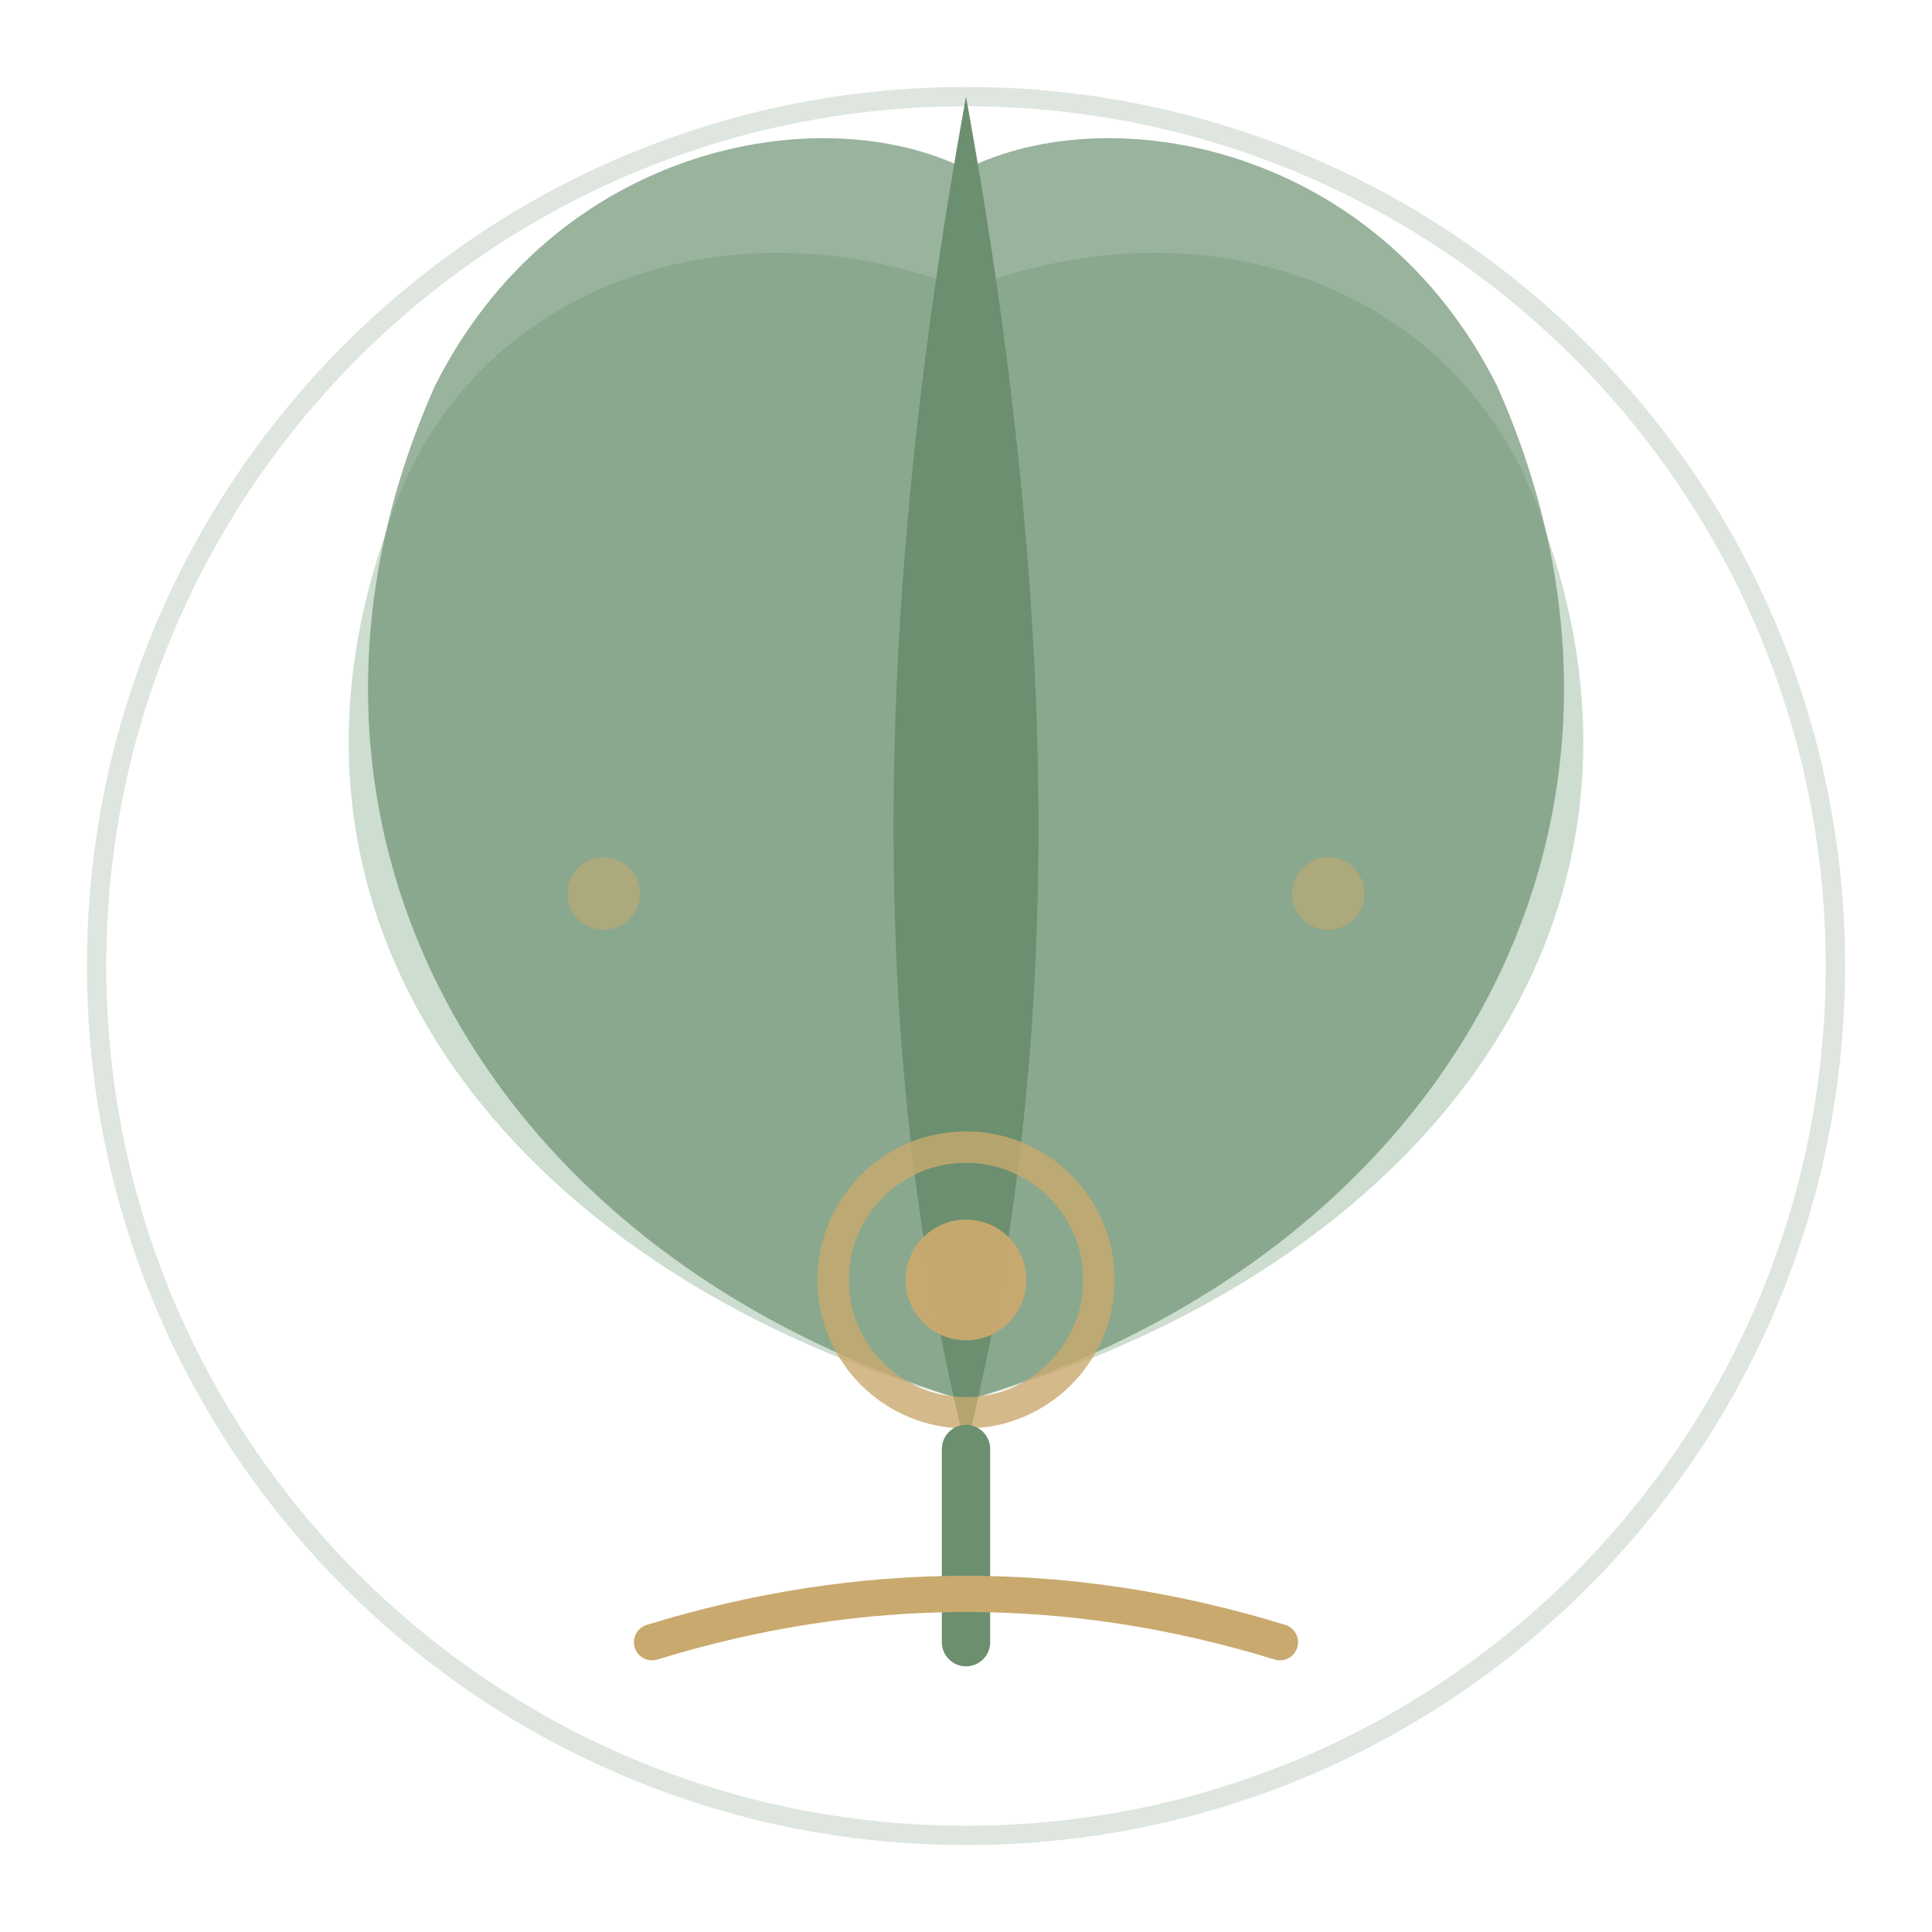
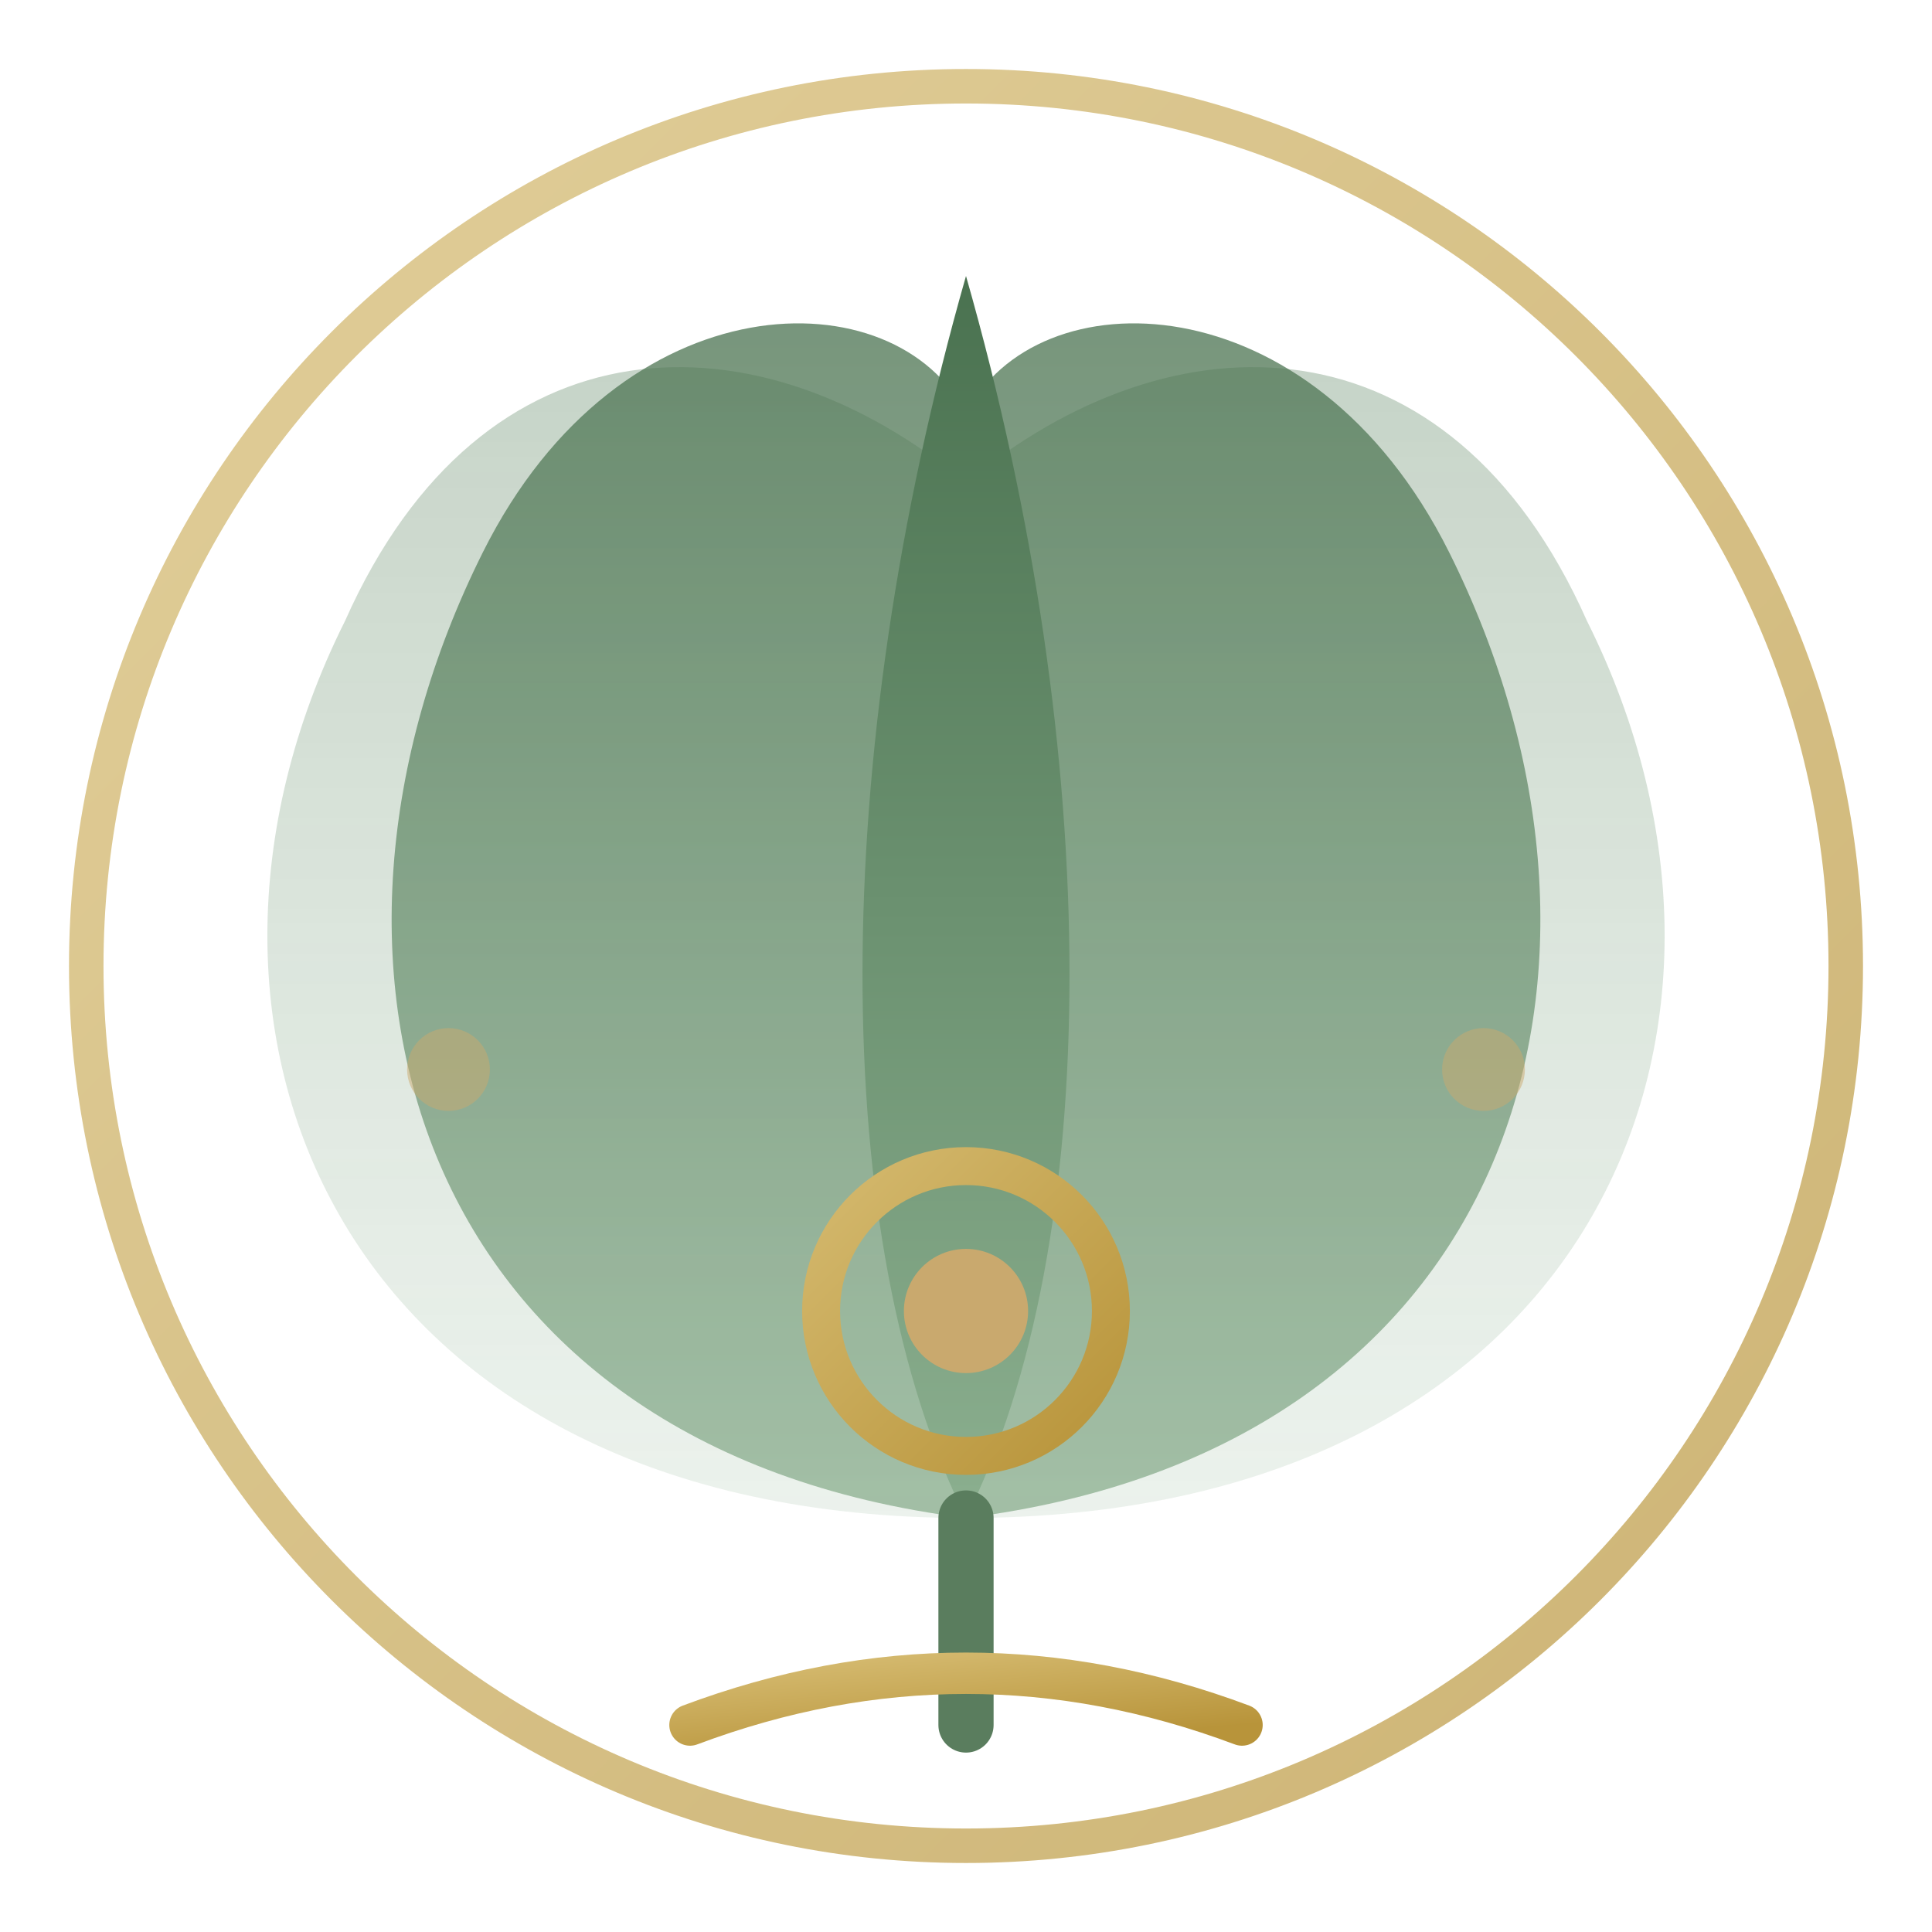
- <svg xmlns="http://www.w3.org/2000/svg" viewBox="0 0 80 80" fill="none">
-   <circle cx="40" cy="40" r="36" stroke="#6B8F6F" stroke-width="0.8" opacity="0.22" />
-   <path d="M40 58 C22 53 10 39 16 22 C19 12 30 8 40 12 Z" fill="#A8C5AC" opacity="0.58" />
-   <path d="M40 58 C58 53 70 39 64 22 C61 12 50 8 40 12 Z" fill="#A8C5AC" opacity="0.58" />
-   <path d="M40 58 C20 52 10 34 18 16 C23 6 34 4 40 7 Z" fill="#6B8F6F" opacity="0.68" />
-   <path d="M40 58 C60 52 70 34 62 16 C57 6 46 4 40 7 Z" fill="#6B8F6F" opacity="0.68" />
-   <path d="M40 60 C36 44 36 26 40 4 C44 26 44 44 40 60 Z" fill="#6B8F6F" />
-   <circle cx="40" cy="53" r="5.5" stroke="#C9A96E" stroke-width="1.3" opacity="0.8" />
-   <circle cx="40" cy="53" r="2.5" fill="#C9A96E" opacity="0.95" />
-   <circle cx="25" cy="37" r="1.5" fill="#C9A96E" opacity="0.55" />
-   <circle cx="55" cy="37" r="1.5" fill="#C9A96E" opacity="0.55" />
-   <line x1="40" y1="60" x2="40" y2="68" stroke="#6B8F6F" stroke-width="2" stroke-linecap="round" />
-   <path d="M27 68 Q40 64 53 68" stroke="#C9A96E" stroke-width="1.5" fill="none" stroke-linecap="round" />
+ <svg xmlns="http://www.w3.org/2000/svg" viewBox="0 0 56 56" fill="none">
+   <defs>
+     <linearGradient id="pg" x1="0.5" y1="0" x2="0.5" y2="1">
+       <stop offset="0%" stop-color="#4a7250" />
+       <stop offset="100%" stop-color="#8baf8f" />
+     </linearGradient>
+     <linearGradient id="pg2" x1="0.5" y1="0" x2="0.5" y2="1">
+       <stop offset="0%" stop-color="#6B8F6F" stop-opacity="0.7" />
+       <stop offset="100%" stop-color="#A8C5AC" stop-opacity="0.4" />
+     </linearGradient>
+     <linearGradient id="gg" x1="0" y1="0" x2="1" y2="1">
+       <stop offset="0%" stop-color="#d4b96e" />
+       <stop offset="100%" stop-color="#b8943a" />
+     </linearGradient>
+   </defs>
+   <circle cx="28" cy="28" r="25.5" stroke="url(#gg)" stroke-width="1" opacity="0.7" />
+   <path d="M28 44            C 10 44  4 30 10 18            C 14  9 22  9 28 14            C 25 24 24 36 28 44 Z" fill="url(#pg2)" opacity="0.55" />
+   <path d="M28 44            C 46 44 52 30 46 18            C 42  9 34  9 28 14            C 31 24 32 36 28 44 Z" fill="url(#pg2)" opacity="0.55" />
+   <path d="M28 44            C 12 42  8 28 14 16            C 18  8 26  8 28 12            C 26 22 25 34 28 44 Z" fill="url(#pg)" opacity="0.75" />
+   <path d="M28 44            C 44 42 48 28 42 16            C 38  8 30  8 28 12            C 30 22 31 34 28 44 Z" fill="url(#pg)" opacity="0.75" />
+   <path d="M28 44            C 24 36 24 22 28  8            C 32 22 32 36 28 44 Z" fill="url(#pg)" />
+   <circle cx="28" cy="38" r="4.2" fill="none" stroke="url(#gg)" stroke-width="1.1" />
+   <circle cx="28" cy="38" r="1.8" fill="#C9A96E" />
+   <circle cx="13" cy="31" r="1.2" fill="#C9A96E" opacity="0.5" />
+   <circle cx="43" cy="31" r="1.2" fill="#C9A96E" opacity="0.5" />
+   <line x1="28" y1="44" x2="28" y2="50" stroke="#5a7d5e" stroke-width="1.6" stroke-linecap="round" />
+   <path d="M20 50 Q28 47 36 50" stroke="url(#gg)" stroke-width="1.2" fill="none" stroke-linecap="round" />
</svg>
